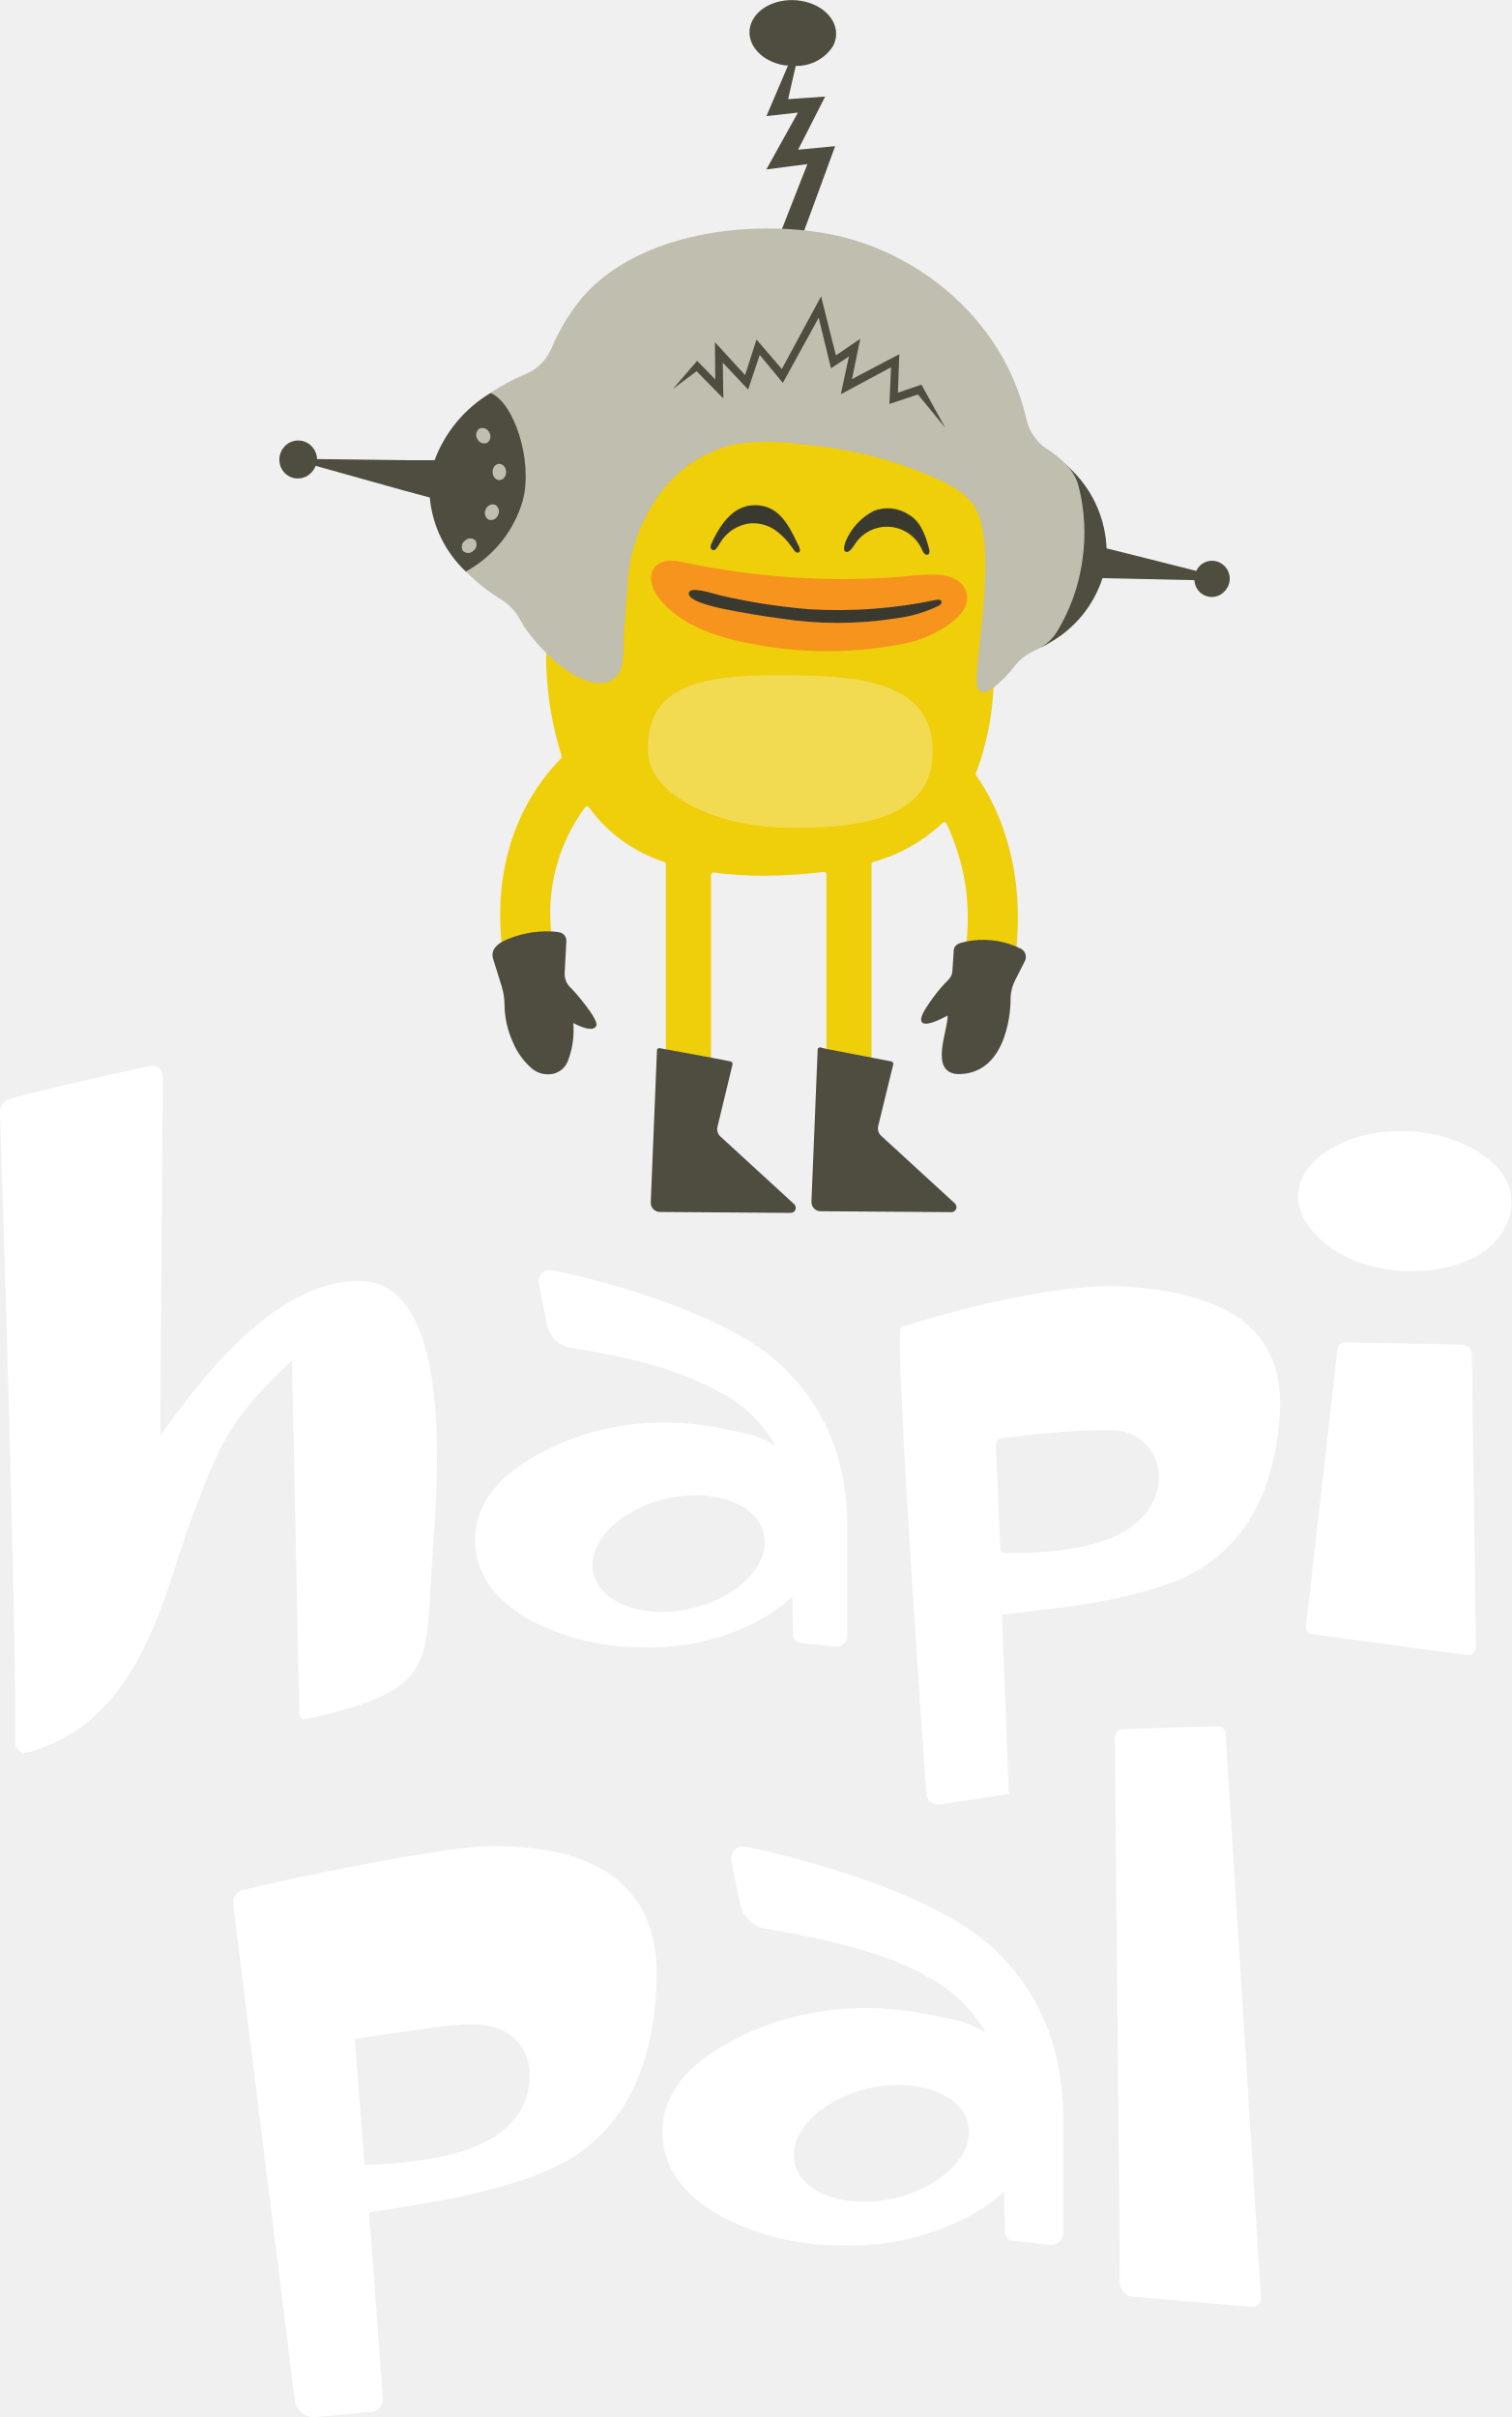
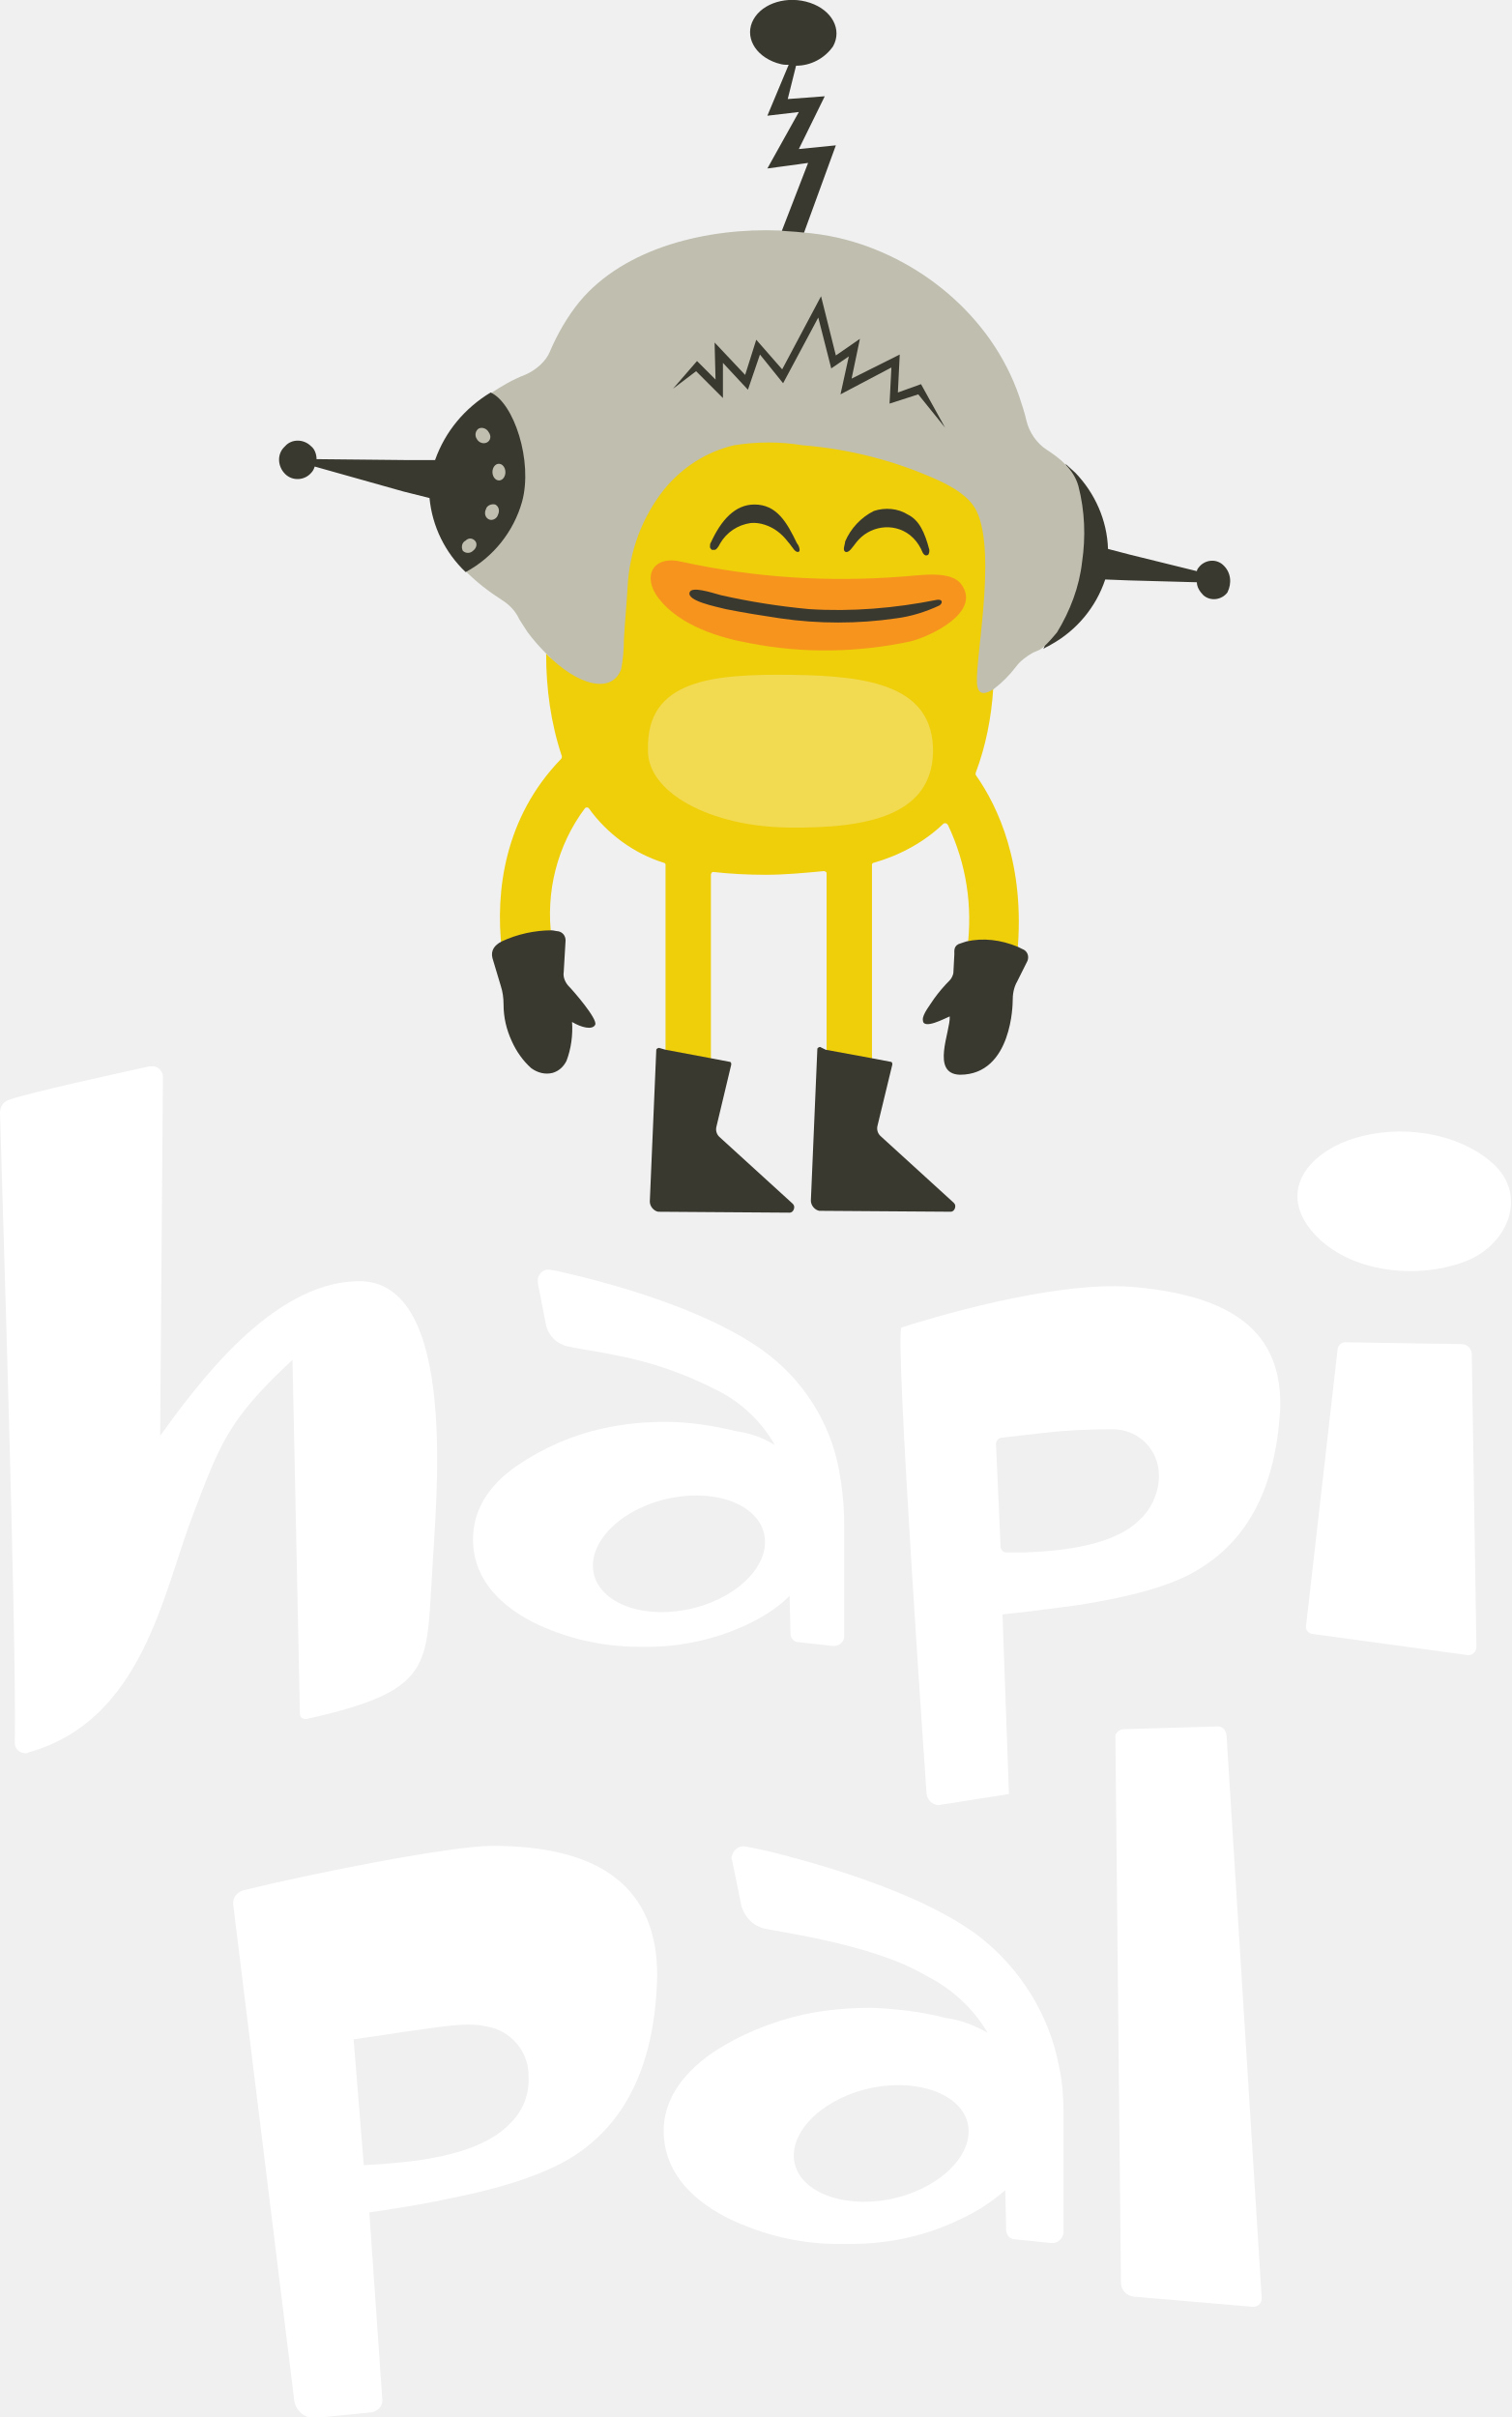
- <svg xmlns="http://www.w3.org/2000/svg" viewBox="0 0 163.29 261.09">
-   <defs>
-     <style>.cls-1{fill:#fff;}.cls-2{fill:#efce0a;}.cls-3{fill:#f6941e;}.cls-4{fill:#3a3930;}.cls-5{fill:#f2da51;}.cls-6{fill:#4e4d3f;}.cls-7{fill:#bfbeaf;}</style>
-   </defs>
-   <g id="Layer_2" data-name="Layer 2">
-     <g id="Layer_1-2" data-name="Layer 1">
-       <path class="cls-1" d="M159,146.32a1.13,1.13,0,0,0-1.13-1.08L145.25,145a.82.82,0,0,0-.77.78l-3.39,29.8a.81.81,0,0,0,.62.94l16.88,2.28a.83.83,0,0,0,.85-.91Z" />
-       <path class="cls-1" d="M158.74,136.09c4.34-1.9,6.32-7,2.56-10.43s-10.14-4.34-15.08-2.68-8.16,5.78-4.26,10.19S153.51,138.33,158.74,136.09Z" />
-       <path class="cls-1" d="M83.09,146.37c-4.72-3.68-12.93-6.67-21.15-8.67q-1.33-.31-2.26-.49a1.22,1.22,0,0,0-1.48,1.42l.92,4.63a3.18,3.18,0,0,0,2.58,2.33c2,.35,3.62.64,4.91.93a40.38,40.38,0,0,1,11,3.76,14.72,14.72,0,0,1,6.19,5.91,10.45,10.45,0,0,0-4.15-1.53,33.47,33.47,0,0,0-7.57-1,29.07,29.07,0,0,0-6.68.69,26.52,26.52,0,0,0-9.28,4c-3.18,2.23-4.8,4.91-4.8,8,0,3.68,2.2,6.68,6.43,8.9a25.61,25.61,0,0,0,11.65,2.69,25,25,0,0,0,11.56-2.38,19.05,19.05,0,0,0,4.64-3.07l.07,4.09a1,1,0,0,0,.88.91l3.63.38a1.19,1.19,0,0,0,1.35-1.14V165a27.52,27.52,0,0,0-.45-5.22A22,22,0,0,0,83.09,146.37Zm-.62,19.12c.92,3.23-2.42,6.89-7.48,8.18s-9.91-.29-10.83-3.52,2.42-6.89,7.48-8.18S81.55,162.26,82.47,165.49Z" />
-       <path class="cls-1" d="M38.6,138.36c-9.29.17-17.28,11.19-21.29,16.7l.28-38.81a1.17,1.17,0,0,0-1.46-1.1c-3.6.79-12.75,2.81-15.13,3.6a1.42,1.42,0,0,0-1,1.38c.25,7.65,1.81,56.2,1.63,68.11a1.14,1.14,0,0,0,1.48,1.05C15.5,185.75,17.65,172,20.88,163.54c2.9-7.56,3.81-10.17,10.66-16.59l.8,38.31a.54.54,0,0,0,.7.45c13.88-3.06,12.91-5.68,13.57-16C47,163.13,49.83,138.15,38.6,138.36Z" />
-       <path class="cls-1" d="M122.05,139c-8.66-.65-22.24,3.57-24.71,4.35-.85.27,2.73,50.43,2.73,50.43a1.27,1.27,0,0,0,1.35,1.16l7.56-1.16-.74-19.36c3.85-.45,6.53-.79,8.1-1,5.83-.89,10.1-2.14,12.82-3.66,5.68-3.26,8.65-9.13,9.12-17.37C138.61,143.93,133.2,139.88,122.05,139Zm1,25.23c-2.12,2.14-6.23,3.31-12.43,3.53-.52,0-1.2,0-2,0a.54.54,0,0,1-.56-.49l-.49-11.2a.7.7,0,0,1,.65-.71c1.82-.2,3.31-.39,4.43-.48a58.62,58.62,0,0,1,7.53-.39,5,5,0,0,1,5,5.27A6.36,6.36,0,0,1,123,164.27Z" />
-       <path class="cls-1" d="M53.16,199.4c-4.55,0-19.62,3-26.88,4.75a1.41,1.41,0,0,0-1.09,1.55l6.65,53.57a2.11,2.11,0,0,0,2.31,1.82l6-.57a1.32,1.32,0,0,0,1.21-1.4L39.88,239c4.08-.65,6.91-1.13,8.58-1.46,6.16-1.22,10.66-2.76,13.49-4.55,5.91-3.82,8.83-10.42,9-19.54C71,204.14,65.06,199.41,53.16,199.4Zm2.05,29.92c-2.17,2.44-6.5,3.9-13.07,4.39-.67.08-1.58.08-2.75.16h0l-1.07-13.6h0c2.25-.32,4.08-.65,5.41-.81,3.75-.49,6.72-1.07,8.91-.64a5.25,5.25,0,0,1,4.57,5.54A7.14,7.14,0,0,1,55.21,229.32Z" />
-       <path class="cls-1" d="M131.57,186.46l-10.31.33a.93.93,0,0,0-.83,1l.56,58.8a1.52,1.52,0,0,0,1.38,1.51l12.94,1.1a.93.93,0,0,0,.91-1l-3.81-60.78A.89.89,0,0,0,131.57,186.46Z" />
-       <path class="cls-1" d="M105.79,209.19c-5.08-3.89-13.89-7-22.73-9.16q-1.43-.33-2.43-.52A1.3,1.3,0,0,0,79,201l1,4.89a3.4,3.4,0,0,0,2.77,2.46c2.16.37,3.89.68,5.27,1,5.16,1.14,9.1,2.43,11.81,4a15.7,15.7,0,0,1,6.65,6.24,11.35,11.35,0,0,0-4.46-1.62,36.55,36.55,0,0,0-8.14-1.05,31.76,31.76,0,0,0-7.18.73,28.75,28.75,0,0,0-10,4.22c-3.41,2.35-5.16,5.19-5.16,8.43,0,3.89,2.36,7.05,6.91,9.41a27.9,27.9,0,0,0,12.51,2.84A27.28,27.28,0,0,0,103.48,240a20.5,20.5,0,0,0,5-3.24l.07,4.32a1,1,0,0,0,.94,1l3.91.4a1.27,1.27,0,0,0,1.45-1.2V228.91a28.6,28.6,0,0,0-.48-5.52A23.16,23.16,0,0,0,105.79,209.19Zm-1.26,20c.94,3.24-2.47,6.91-7.63,8.2s-10.1-.29-11-3.53,2.47-6.91,7.63-8.2S103.59,226,104.54,229.19Z" />
-       <path class="cls-2" d="M105.44,83.73a.24.24,0,0,1,0-.24,29.64,29.64,0,0,0,1.88-9.12c7.35-12.11-1.72-38.69-3.23-39.42-4.53-2.2-36-7.18-36.29-3.32-.73,10.85-1.57,21.69-2.26,32.55C65.31,67.41,63.4,75,59,70.53a36,36,0,0,0,1.67,11.13.25.25,0,0,1-.06.26c-6.12,6.3-7.11,14.33-6.37,20.46a11.05,11.05,0,0,1,5.38-1.07,19.25,19.25,0,0,1,3.59-14.11.26.26,0,0,1,.41,0,16.1,16.1,0,0,0,8.14,5.91.26.26,0,0,1,.18.24V114l4.87.94V94.52a.25.25,0,0,1,.29-.26,43.46,43.46,0,0,0,5.55.34A58.11,58.11,0,0,0,89,94.19a.25.25,0,0,1,.28.26v19.47l4.87.94V93.36a.26.26,0,0,1,.18-.25,17.81,17.81,0,0,0,7.5-4.22.25.25,0,0,1,.41.06,23.76,23.76,0,0,1,2.1,13.41,9.2,9.2,0,0,1,5.41.54C110.78,93.4,107.76,87.06,105.44,83.73Z" />
-       <path class="cls-3" d="M97.31,62.31a82.39,82.39,0,0,1-23.58-1.59c-3.22-.8-4.4,1.59-2.46,4,2.33,2.91,6.46,4.19,9.95,4.83a42.47,42.47,0,0,0,17.16-.18c2.14-.52,7.74-3.09,5.64-6.11C102.79,61.51,99.15,62.16,97.31,62.31Z" />
-       <path class="cls-4" d="M87.38,65.81a67.05,67.05,0,0,1-9.52-1.48c-1.06-.27-3.22-1-3.44-.32-.27.88,2.65,1.54,3.88,1.79,2,.4,3.95.73,5.95,1a40.53,40.53,0,0,0,12.49,0,14.82,14.82,0,0,0,4.72-1.39c.44-.28.28-.73-.27-.62A51.67,51.67,0,0,1,87.38,65.81Z" />
-       <path class="cls-5" d="M85.52,72.94C77,72.84,69.79,73.44,70,81c-.1,4.55,6.71,8.32,15.21,8.42s15.41-1.29,15.55-8.07C100.88,74.11,94,73,85.52,72.94Z" />
-       <path class="cls-6" d="M89.14,10.43l-4,.28.82-3.59a4.68,4.68,0,0,0,4-2.09c1-1.8-.12-3.91-2.5-4.71s-5.13,0-6.13,1.8.12,3.91,2.5,4.71a5.9,5.9,0,0,0,1,.24l.3,0L82.8,12.54l3.4-.38L82.79,18.3l4.43-.57L84.3,25.18q1.23,0,2.42.16l3.5-9.55-4,.38Z" />
-       <path class="cls-3" d="M113.2,48.57l.54.39Z" />
-       <path class="cls-3" d="M114.17,49.3l.48.4Z" />
-       <path class="cls-6" d="M132.12,61a1.87,1.87,0,0,0-2.65.28,1.9,1.9,0,0,0-.24.39l-7.34-1.85-2.35-.58A12.5,12.5,0,0,0,116,51c-.31-.33-.76-.74-1.11-1.05.7.65-1.76,19.56-2.45,20q.47-.24.91-.5a12.38,12.38,0,0,0,5.75-7l2.62.06,7.31.16a1.91,1.91,0,0,0,.69,1.39,1.87,1.87,0,0,0,2.65-.28A1.93,1.93,0,0,0,132.12,61Z" />
-       <path class="cls-4" d="M91.34,59.59c.42.2.81-.53,1.18-1.05a4.13,4.13,0,0,1,7,.66c.12.23.24.62.51.71a.32.32,0,0,0,.3-.06.65.65,0,0,0,.05-.51c-.48-1.92-1.12-3.16-2.28-3.79a4.12,4.12,0,0,0-3.71-.36,6.6,6.6,0,0,0-3.05,3.32C91.28,58.76,91,59.43,91.34,59.59Z" />
-       <path class="cls-4" d="M77.15,59.42a.43.43,0,0,0,.21-.13,4.49,4.49,0,0,0,.41-.61,4.33,4.33,0,0,1,3.34-2.15,4.19,4.19,0,0,1,2.89.93,7.22,7.22,0,0,1,1.12,1.09c.17.2.62.82.69.93s.32.33.52.17,0-.66-.17-.92c-1.09-2.35-2.21-4.16-4.61-4.16-2.11,0-3.56,1.68-4.65,4.06a1.06,1.06,0,0,0-.14.45.4.4,0,0,0,.16.31A.28.28,0,0,0,77.15,59.42Z" />
-       <path class="cls-6" d="M88.6,113.14a.24.24,0,0,0-.27.25l-.67,16.39a1,1,0,0,0,.9,1.06l14.25.1a.55.55,0,0,0,.28-1l-7.88-7.23a1.08,1.08,0,0,1-.34-1.08L96.49,115a.27.27,0,0,0-.19-.34l-2.13-.41-4.87-.94Z" />
-       <path class="cls-6" d="M71.24,113.22a.24.24,0,0,0-.27.25l-.67,16.39a1,1,0,0,0,.9,1.06l14.25.1a.55.55,0,0,0,.28-1l-7.88-7.23a1.08,1.08,0,0,1-.34-1.08L79.13,115a.27.27,0,0,0-.19-.34l-2.11-.41L72,113.36Z" />
-       <path class="cls-6" d="M104.36,101.71l-.62.16c-.8.24-.71.83-.73,1.16l-.13,1.9a1.42,1.42,0,0,1-.41.89,15.54,15.54,0,0,0-1.71,2c-.33.47-1.27,1.71-1.25,2.32,0,1.12,2.43-.21,2.86-.44.07,1.6-2.07,6.17,1.14,6.33,5.66,0,5.66-7.88,5.66-7.93a4.51,4.51,0,0,1,.48-2.18l1.1-2.18a1,1,0,0,0-.58-1.31l-.39-.18A9.2,9.2,0,0,0,104.36,101.71Z" />
-       <path class="cls-6" d="M54.25,101.72c-.75.45-1.2,1-1,1.8l.94,3a7,7,0,0,1,.31,2h0a10.06,10.06,0,0,0,.88,4,7.64,7.64,0,0,0,2.12,2.94,2.7,2.7,0,0,0,2.35.51,2.25,2.25,0,0,0,1.47-1.29,9.19,9.19,0,0,0,.61-4.17c1.05.55,2.19.94,2.49.29s-2.37-3.74-2.8-4.13h0a2,2,0,0,1-.62-1.6l.18-3.37a.92.92,0,0,0-.82-1,5,5,0,0,0-.72-.08A11.05,11.05,0,0,0,54.25,101.72Z" />
-       <path class="cls-7" d="M114.17,68.26a20.08,20.08,0,0,0,2.74-7.62,20.29,20.29,0,0,0-.42-8.23c-.49-1.76-2-3-3.43-3.94a5.22,5.22,0,0,1-2.17-3.14,25.65,25.65,0,0,0-.78-2.71c-3-8.71-10.89-15.1-19.47-17.12a31.27,31.27,0,0,0-4-.64q-1.16-.12-2.37-.16c-7.71-.27-16.67,1.79-21.56,7.66a22.19,22.19,0,0,0-3.19,5.39,5.22,5.22,0,0,1-2.85,2.71,21.47,21.47,0,0,0-3.72,2c3.22,3.09.31,17.54-2.66,19.24l0,0a20.6,20.6,0,0,0,3.92,3.1,5.6,5.6,0,0,1,1.94,2.09,12.73,12.73,0,0,0,.87,1.37A20.28,20.28,0,0,0,59,70.53c3.4,3.46,7.05,4.42,8.12,1.66A12.56,12.56,0,0,0,67.38,69c.11-1.89.27-3.78.4-5.67a18.27,18.27,0,0,1,4-10.63,14,14,0,0,1,7.46-4.68,23.48,23.48,0,0,1,7.43,0,44.29,44.29,0,0,1,14.7,3.76c1.51.73,3.35,1.71,4.13,3.31,2.33,4.75-.4,17,.06,19,.22.95.93.79,1.75.19A12.66,12.66,0,0,0,109.58,72a5.2,5.2,0,0,1,1.93-1.59l.71-.35.26-.15A5.06,5.06,0,0,0,114.17,68.26Z" />
-       <path class="cls-6" d="M53,42.45a14.22,14.22,0,0,0-6.05,7.26l-2.94,0-9.76-.12a2.07,2.07,0,0,0-.63-1.43,2,2,0,0,0-2.88.07,2.09,2.09,0,0,0,.07,2.92A2,2,0,0,0,33.68,51a2.06,2.06,0,0,0,.42-.68L43.67,53l2.76.74a12.55,12.55,0,0,0,3.89,8h0a12.8,12.8,0,0,0,6.14-7.61C57.62,49.83,55.55,43.51,53,42.45Z" />
-       <path class="cls-7" d="M52.84,46.69a.8.8,0,0,0-1.07-.38.83.83,0,0,0-.19,1.13.8.8,0,0,0,1.07.38A.83.83,0,0,0,52.84,46.69Z" />
-       <path class="cls-7" d="M50.27,58.37A.83.83,0,0,0,50,59.5a.8.8,0,0,0,1.13,0,.83.83,0,0,0,.22-1.13A.8.8,0,0,0,50.27,58.37Z" />
-       <path class="cls-7" d="M53.81,55.62a.82.82,0,0,0-.34-1.1.81.81,0,0,0-1,.52.82.82,0,0,0,.34,1.1A.81.81,0,0,0,53.81,55.62Z" />
-       <ellipse class="cls-7" cx="53.8" cy="51.11" rx="0.73" ry="0.88" transform="matrix(1, -0.02, 0.02, 1, -0.88, 0.95)" />
-       <polygon class="cls-6" points="78.14 43.04 78.08 39.17 80.82 42.08 82.07 38.34 84.57 41.36 88.44 34.32 89.77 39.79 91.71 38.5 90.83 42.59 96.26 39.67 96.08 43.64 99.16 42.61 102.12 46.22 99.54 41.55 97 42.42 97.15 38.26 92.04 40.95 92.93 36.6 90.3 38.39 88.7 32.01 84.46 39.86 81.72 36.68 80.49 40.52 77.23 36.96 77.27 40.99 75.31 38.98 72.69 42.02 75.25 40.1 78.14 43.04" />
+ <svg xmlns="http://www.w3.org/2000/svg" version="1.1" id="Layer_1" x="0px" y="0px" viewBox="0 0 163.3 261.1" style="enable-background:new 0 0 163.3 261.1;" xml:space="preserve">
+   <style type="text/css">
+ 	.st0{fill:#FFFFFF;}
+ 	.st1{fill:#EFCE0A;}
+ 	.st2{fill:#F6941E;}
+ 	.st3{fill:#3A3930;}
+ 	.st4{fill:#F2DA51;}
+ 	.st5{fill:#BFBEAF;}
+ </style>
+   <g id="Layer_2_1_">
+     <g id="Layer_1-2">
+       <path class="st0" d="M159,146.3c0-0.6-0.5-1.1-1.1-1.1l-12.6-0.2c-0.4,0-0.8,0.4-0.8,0.8l-3.4,29.8c-0.1,0.4,0.2,0.8,0.6,0.9    l16.9,2.3c0.5,0,0.8-0.3,0.9-0.8c0,0,0-0.1,0-0.1L159,146.3z" />
+       <path class="st0" d="M158.7,136.1c4.3-1.9,6.3-7,2.6-10.4c-3.8-3.4-10.1-4.3-15.1-2.7s-8.2,5.8-4.3,10.2S153.5,138.3,158.7,136.1z    " />
+       <path class="st0" d="M83.1,146.4c-4.7-3.7-12.9-6.7-21.2-8.7c-0.9-0.2-1.6-0.4-2.3-0.5c-0.7-0.2-1.3,0.2-1.5,0.9    c0,0.2,0,0.3,0,0.5l0.9,4.6c0.3,1.2,1.3,2.1,2.6,2.3c2,0.4,3.6,0.6,4.9,0.9c3.8,0.7,7.5,2,11,3.8c2.6,1.3,4.8,3.4,6.2,5.9    c-1.3-0.8-2.7-1.3-4.2-1.5c-2.5-0.6-5-1-7.6-1c-2.2,0-4.5,0.2-6.7,0.7c-3.3,0.7-6.5,2.1-9.3,4c-3.2,2.2-4.8,4.9-4.8,8    c0,3.7,2.2,6.7,6.4,8.9c3.6,1.8,7.6,2.7,11.6,2.7c4,0.1,8-0.7,11.6-2.4c1.7-0.8,3.3-1.8,4.6-3.1l0.1,4.1c0,0.5,0.4,0.9,0.9,0.9    l3.6,0.4c0.7,0.1,1.3-0.4,1.3-1c0,0,0-0.1,0-0.1V165c0-1.8-0.1-3.5-0.4-5.2C90.1,154.5,87.3,149.7,83.1,146.4z M82.5,165.5    c0.9,3.2-2.4,6.9-7.5,8.2s-9.9-0.3-10.8-3.5s2.4-6.9,7.5-8.2S81.6,162.3,82.5,165.5L82.5,165.5z" />
+       <path class="st0" d="M38.6,138.4c-9.3,0.2-17.3,11.2-21.3,16.7l0.3-38.8c0-0.6-0.6-1.2-1.2-1.1c-0.1,0-0.2,0-0.3,0    c-3.6,0.8-12.8,2.8-15.1,3.6c-0.6,0.2-1,0.7-1,1.4c0.2,7.7,1.8,56.2,1.6,68.1c0,0.6,0.5,1.1,1.2,1.1c0.1,0,0.2,0,0.3-0.1    c12.4-3.5,14.5-17.3,17.8-25.8c2.9-7.6,3.8-10.2,10.7-16.6l0.8,38.3c0,0.3,0.3,0.5,0.6,0.5c0,0,0.1,0,0.1,0    c13.9-3.1,12.9-5.7,13.6-16C47,163.1,49.8,138.1,38.6,138.4z" />
+       <path class="st0" d="M122.1,139c-8.7-0.6-22.2,3.6-24.7,4.4c-0.8,0.3,2.7,50.4,2.7,50.4c0.1,0.7,0.7,1.2,1.3,1.2l7.6-1.2    l-0.7-19.4c3.8-0.4,6.5-0.8,8.1-1c5.8-0.9,10.1-2.1,12.8-3.7c5.7-3.3,8.6-9.1,9.1-17.4C138.6,143.9,133.2,139.9,122.1,139z     M123.1,164.2c-2.1,2.1-6.2,3.3-12.4,3.5c-0.5,0-1.2,0-2,0c-0.3,0-0.5-0.2-0.6-0.5l-0.5-11.2c0-0.4,0.3-0.7,0.7-0.7    c1.8-0.2,3.3-0.4,4.4-0.5c2.5-0.3,5-0.4,7.5-0.4c2.8,0,5,2.2,5,5c0,0.1,0,0.2,0,0.3C125.1,161.5,124.3,163.1,123.1,164.2    L123.1,164.2z" />
+       <path class="st0" d="M53.2,199.4c-4.5,0-19.6,3-26.9,4.8c-0.7,0.2-1.2,0.8-1.1,1.6l6.6,53.6c0.2,1.1,1.2,1.9,2.3,1.8l6-0.6    c0.7-0.1,1.3-0.7,1.2-1.4L39.9,239c4.1-0.6,6.9-1.1,8.6-1.5c6.2-1.2,10.7-2.8,13.5-4.6c5.9-3.8,8.8-10.4,9-19.5    C71,204.1,65.1,199.4,53.2,199.4z M55.2,229.3c-2.2,2.4-6.5,3.9-13.1,4.4c-0.7,0.1-1.6,0.1-2.8,0.2l0,0l-1.1-13.6l0,0    c2.2-0.3,4.1-0.6,5.4-0.8c3.8-0.5,6.7-1.1,8.9-0.6c2.7,0.4,4.7,2.8,4.6,5.5C57.2,226.2,56.5,228,55.2,229.3L55.2,229.3z" />
+       <path class="st0" d="M131.6,186.5l-10.3,0.3c-0.5,0.1-0.9,0.5-0.8,1l0.6,58.8c0,0.8,0.6,1.4,1.4,1.5l12.9,1.1    c0.5,0,0.9-0.4,0.9-0.9c0,0,0,0,0-0.1l-3.8-60.8C132.4,186.9,132.1,186.5,131.6,186.5C131.6,186.5,131.6,186.5,131.6,186.5z" />
+       <path class="st0" d="M105.8,209.2c-5.1-3.9-13.9-7-22.7-9.2c-1-0.2-1.8-0.4-2.4-0.5c-0.7-0.2-1.4,0.2-1.6,0.9    c-0.1,0.2-0.1,0.4,0,0.6l1,4.9c0.4,1.3,1.4,2.3,2.8,2.5c2.2,0.4,3.9,0.7,5.3,1c5.2,1.1,9.1,2.4,11.8,4c2.8,1.4,5.1,3.5,6.7,6.2    c-1.4-0.8-2.9-1.4-4.5-1.6c-2.7-0.7-5.4-1-8.1-1.1c-2.4,0-4.8,0.2-7.2,0.7c-3.6,0.8-7,2.2-10,4.2c-3.4,2.4-5.2,5.2-5.2,8.4    c0,3.9,2.4,7.1,6.9,9.4c3.9,1.9,8.2,2.9,12.5,2.8c4.3,0.1,8.6-0.7,12.5-2.6c1.8-0.8,3.5-1.9,5-3.2l0.1,4.3c0,0.5,0.4,1,0.9,1    l3.9,0.4c0.7,0.1,1.3-0.4,1.4-1.1c0,0,0-0.1,0-0.1v-12.4c0-1.9-0.1-3.7-0.5-5.5C113.4,217.8,110.3,212.7,105.8,209.2z     M104.5,229.2c0.9,3.2-2.5,6.9-7.6,8.2s-10.1-0.3-11-3.5s2.5-6.9,7.6-8.2S103.6,226,104.5,229.2L104.5,229.2z" />
+       <path class="st1" d="M105.4,83.7c0-0.1,0-0.2,0-0.2c1.1-2.9,1.7-6,1.9-9.1c7.3-12.1-1.7-38.7-3.2-39.4c-4.5-2.2-36-7.2-36.3-3.3    c-0.7,10.8-1.6,21.7-2.3,32.6c-0.2,3.2-2.1,10.8-6.5,6.3c0,3.8,0.5,7.5,1.7,11.1c0,0.1,0,0.2-0.1,0.3c-6.1,6.3-7.1,14.3-6.4,20.5    c1.7-0.8,3.5-1.2,5.4-1.1c-0.7-5,0.6-10.1,3.6-14.1c0.1-0.1,0.3-0.1,0.4,0c0,0,0,0,0,0c2,2.8,4.9,4.9,8.1,5.9    c0.1,0,0.2,0.1,0.2,0.2V114l4.9,0.9V94.5c0-0.1,0.1-0.3,0.2-0.3c0,0,0,0,0.1,0c1.8,0.2,3.7,0.3,5.6,0.3c2.1,0,4.2-0.2,6.3-0.4    c0.1,0,0.3,0.1,0.3,0.2c0,0,0,0,0,0v19.5l4.9,0.9V93.4c0-0.1,0.1-0.2,0.2-0.2c2.8-0.8,5.4-2.2,7.5-4.2c0.1-0.1,0.3-0.1,0.4,0    c0,0,0,0,0.1,0.1c2,4.2,2.7,8.8,2.1,13.4c1.8-0.4,3.7-0.2,5.4,0.5C110.8,93.4,107.8,87.1,105.4,83.7z" />
+       <path class="st2" d="M97.3,62.3c-7.9,0.6-15.8,0.1-23.6-1.6c-3.2-0.8-4.4,1.6-2.5,4c2.3,2.9,6.5,4.2,9.9,4.8    c5.7,1.1,11.5,1,17.2-0.2c2.1-0.5,7.7-3.1,5.6-6.1C102.8,61.5,99.2,62.2,97.3,62.3z" />
+       <path class="st3" d="M87.4,65.8c-3.2-0.3-6.4-0.8-9.5-1.5c-1.1-0.3-3.2-1-3.4-0.3c-0.3,0.9,2.7,1.5,3.9,1.8c2,0.4,3.9,0.7,5.9,1    c4.1,0.6,8.4,0.6,12.5,0c1.6-0.2,3.2-0.7,4.7-1.4c0.4-0.3,0.3-0.7-0.3-0.6C96.7,65.7,92,66.1,87.4,65.8z" />
+       <path class="st4" d="M85.5,72.9C77,72.8,69.8,73.4,70,81c-0.1,4.6,6.7,8.3,15.2,8.4s15.4-1.3,15.6-8.1C100.9,74.1,94,73,85.5,72.9    z" />
+       <path class="st3" d="M89.1,10.4l-4,0.3L86,7.1c1.6,0,3.1-0.8,4-2.1c1-1.8-0.1-3.9-2.5-4.7s-5.1,0-6.1,1.8s0.1,3.9,2.5,4.7    c0.3,0.1,0.7,0.2,1,0.2h0.3l-2.3,5.5l3.4-0.4l-3.4,6.1l4.4-0.6l-2.9,7.5c0.8,0,1.6,0.1,2.4,0.2l3.5-9.6l-4,0.4L89.1,10.4z" />
+       <path class="st2" d="M113.2,48.6l0.5,0.4L113.2,48.6z" />
+       <path class="st2" d="M114.2,49.3l0.5,0.4L114.2,49.3z" />
+       <path class="st3" d="M132.1,61c-0.8-0.7-2-0.5-2.6,0.3c0,0,0,0,0,0c-0.1,0.1-0.2,0.3-0.2,0.4l-7.3-1.8l-2.3-0.6    c-0.1-3.1-1.4-6-3.5-8.2c-0.3-0.3-0.8-0.7-1.1-1c0.7,0.7-1.8,19.6-2.4,20c0.3-0.2,0.6-0.3,0.9-0.5c2.7-1.5,4.8-4,5.8-7l2.6,0.1    l7.3,0.2c0,0.5,0.3,1,0.7,1.4c0.8,0.7,2,0.5,2.6-0.3c0,0,0,0,0,0C133.1,63,133,61.8,132.1,61C132.2,61,132.1,61,132.1,61z" />
+       <path class="st3" d="M91.3,59.6c0.4,0.2,0.8-0.5,1.2-1c1.4-1.8,4-2.2,5.8-0.8c0.5,0.4,0.9,0.9,1.2,1.5c0.1,0.2,0.2,0.6,0.5,0.7    c0.1,0,0.2,0,0.3-0.1c0.1-0.2,0.1-0.3,0.1-0.5c-0.5-1.9-1.1-3.2-2.3-3.8c-1.1-0.7-2.5-0.8-3.7-0.4c-1.4,0.7-2.5,1.9-3.1,3.3    C91.3,58.8,91,59.4,91.3,59.6z" />
+       <path class="st3" d="M77.2,59.4c0.1,0,0.2-0.1,0.2-0.1c0.2-0.2,0.3-0.4,0.4-0.6c0.7-1.2,1.9-2,3.3-2.2c1-0.1,2.1,0.3,2.9,0.9    c0.4,0.3,0.8,0.7,1.1,1.1c0.2,0.2,0.6,0.8,0.7,0.9s0.3,0.3,0.5,0.2s0-0.7-0.2-0.9c-1.1-2.3-2.2-4.2-4.6-4.2    c-2.1,0-3.6,1.7-4.7,4.1c-0.1,0.1-0.1,0.3-0.1,0.5c0,0.1,0.1,0.2,0.2,0.3C77,59.4,77.1,59.4,77.2,59.4z" />
+       <path class="st3" d="M88.6,113.1c-0.1,0-0.3,0.1-0.3,0.2c0,0,0,0,0,0l-0.7,16.4c0,0.5,0.4,1,0.9,1.1l14.2,0.1    c0.3,0,0.5-0.3,0.5-0.6c0-0.2-0.1-0.3-0.2-0.4l-7.9-7.2c-0.3-0.3-0.4-0.7-0.3-1.1l1.6-6.6c0-0.1,0-0.3-0.2-0.3c0,0,0,0,0,0    l-2.1-0.4l-4.9-0.9L88.6,113.1z" />
+       <path class="st3" d="M71.2,113.2c-0.1,0-0.3,0.1-0.3,0.2c0,0,0,0,0,0l-0.7,16.4c0,0.5,0.4,1,0.9,1.1l14.2,0.1    c0.3,0,0.5-0.3,0.5-0.6c0-0.2-0.1-0.3-0.2-0.4l-7.9-7.2c-0.3-0.3-0.4-0.7-0.3-1.1l1.6-6.7c0-0.1,0-0.3-0.2-0.3c0,0,0,0,0,0    l-2.1-0.4l-4.8-0.9L71.2,113.2z" />
+       <path class="st3" d="M104.4,101.7l-0.6,0.2c-0.8,0.2-0.7,0.8-0.7,1.2l-0.1,1.9c0,0.3-0.2,0.7-0.4,0.9c-0.6,0.6-1.2,1.3-1.7,2    c-0.3,0.5-1.3,1.7-1.2,2.3c0,1.1,2.4-0.2,2.9-0.4c0.1,1.6-2.1,6.2,1.1,6.3c5.7,0,5.7-7.9,5.7-7.9c0-0.8,0.1-1.5,0.5-2.2l1.1-2.2    c0.2-0.5,0-1.1-0.6-1.3c0,0,0,0,0,0l-0.4-0.2C108.1,101.5,106.2,101.3,104.4,101.7z" />
+       <path class="st3" d="M54.2,101.7c-0.8,0.4-1.2,1-1,1.8l0.9,3c0.2,0.6,0.3,1.3,0.3,2l0,0c0,1.4,0.3,2.7,0.9,4    c0.5,1.1,1.2,2.1,2.1,2.9c0.7,0.5,1.5,0.7,2.3,0.5c0.7-0.2,1.2-0.7,1.5-1.3c0.5-1.3,0.7-2.8,0.6-4.2c1,0.6,2.2,0.9,2.5,0.3    s-2.4-3.7-2.8-4.1l0,0c-0.4-0.4-0.7-1-0.6-1.6l0.2-3.4c0-0.5-0.3-0.9-0.8-1c-0.2,0-0.5-0.1-0.7-0.1    C57.8,100.5,55.9,100.9,54.2,101.7z" />
+       <path class="st5" d="M114.2,68.3c1.4-2.3,2.4-4.9,2.7-7.6c0.4-2.7,0.3-5.5-0.4-8.2c-0.5-1.8-2-3-3.4-3.9c-1.1-0.7-1.9-1.9-2.2-3.1    c-0.2-0.9-0.5-1.8-0.8-2.7c-3-8.7-10.9-15.1-19.5-17.1c-1.3-0.3-2.7-0.5-4-0.6c-0.8-0.1-1.6-0.1-2.4-0.2    c-7.7-0.3-16.7,1.8-21.6,7.7c-1.3,1.6-2.4,3.5-3.2,5.4C59,39,57.9,40,56.7,40.5c-1.3,0.5-2.5,1.2-3.7,2c3.2,3.1,0.3,17.5-2.7,19.2    l0,0c1.2,1.2,2.5,2.2,3.9,3.1c0.8,0.5,1.5,1.2,1.9,2.1c0.3,0.5,0.6,0.9,0.9,1.4c0.6,0.8,1.3,1.6,2,2.3c3.4,3.5,7.1,4.4,8.1,1.7    c0.2-1,0.3-2.1,0.3-3.2c0.1-1.9,0.3-3.8,0.4-5.7c0.2-3.9,1.6-7.6,4-10.6c1.9-2.3,4.5-4,7.5-4.7c2.5-0.4,5-0.4,7.4,0    c5.1,0.4,10.1,1.7,14.7,3.8c1.5,0.7,3.3,1.7,4.1,3.3c2.3,4.8-0.4,17,0.1,19c0.2,0.9,0.9,0.8,1.8,0.2c0.9-0.7,1.6-1.4,2.3-2.3    c0.5-0.7,1.2-1.2,1.9-1.6l0.7-0.3l0.3-0.2C113.2,69.5,113.7,68.9,114.2,68.3z" />
+       <path class="st3" d="M53,42.4c-2.8,1.7-4.9,4.2-6,7.3H44l-9.8-0.1c0-0.5-0.2-1.1-0.6-1.4c-0.8-0.8-2.1-0.8-2.8,0c0,0,0,0-0.1,0.1    c-0.8,0.8-0.7,2.1,0.1,2.9c0.8,0.8,2.1,0.7,2.8-0.1c0,0,0,0,0,0c0.2-0.2,0.3-0.4,0.4-0.7l9.6,2.7l2.8,0.7c0.3,3.1,1.7,5.9,3.9,8    l0,0c3-1.6,5.2-4.4,6.1-7.6C57.6,49.8,55.5,43.5,53,42.4z" />
+       <path class="st5" d="M52.8,46.7c-0.2-0.4-0.7-0.6-1.1-0.4c0,0,0,0,0,0c-0.4,0.3-0.4,0.8-0.2,1.1c0.2,0.4,0.7,0.6,1.1,0.4    c0,0,0,0,0,0C53,47.6,53.1,47.1,52.8,46.7z" />
+       <path class="st5" d="M50.3,58.4c-0.4,0.2-0.5,0.7-0.3,1.1c0.3,0.3,0.8,0.3,1.1,0c0.4-0.3,0.5-0.8,0.2-1.1    C51,58.1,50.6,58.1,50.3,58.4z" />
+       <path class="st5" d="M53.8,55.6c0.2-0.4,0.1-0.9-0.3-1.1c-0.4-0.1-0.9,0.1-1,0.5c-0.2,0.4-0.1,0.9,0.3,1.1    C53.2,56.3,53.7,56,53.8,55.6z" />
+       <ellipse transform="matrix(0.9998 -1.999600e-02 1.999600e-02 0.9998 -1.0087 1.0888)" class="st5" cx="53.9" cy="51" rx="0.7" ry="0.9" />
+       <polygon class="st3" points="78.1,43 78.1,39.2 80.8,42.1 82.1,38.3 84.6,41.4 88.4,34.3 89.8,39.8 91.7,38.5 90.8,42.6     96.3,39.7 96.1,43.6 99.2,42.6 102.1,46.2 99.5,41.5 97,42.4 97.2,38.3 92,40.9 92.9,36.6 90.3,38.4 88.7,32 84.5,39.9 81.7,36.7     80.5,40.5 77.2,37 77.3,41 75.3,39 72.7,42 75.2,40.1   " />
    </g>
  </g>
</svg>
